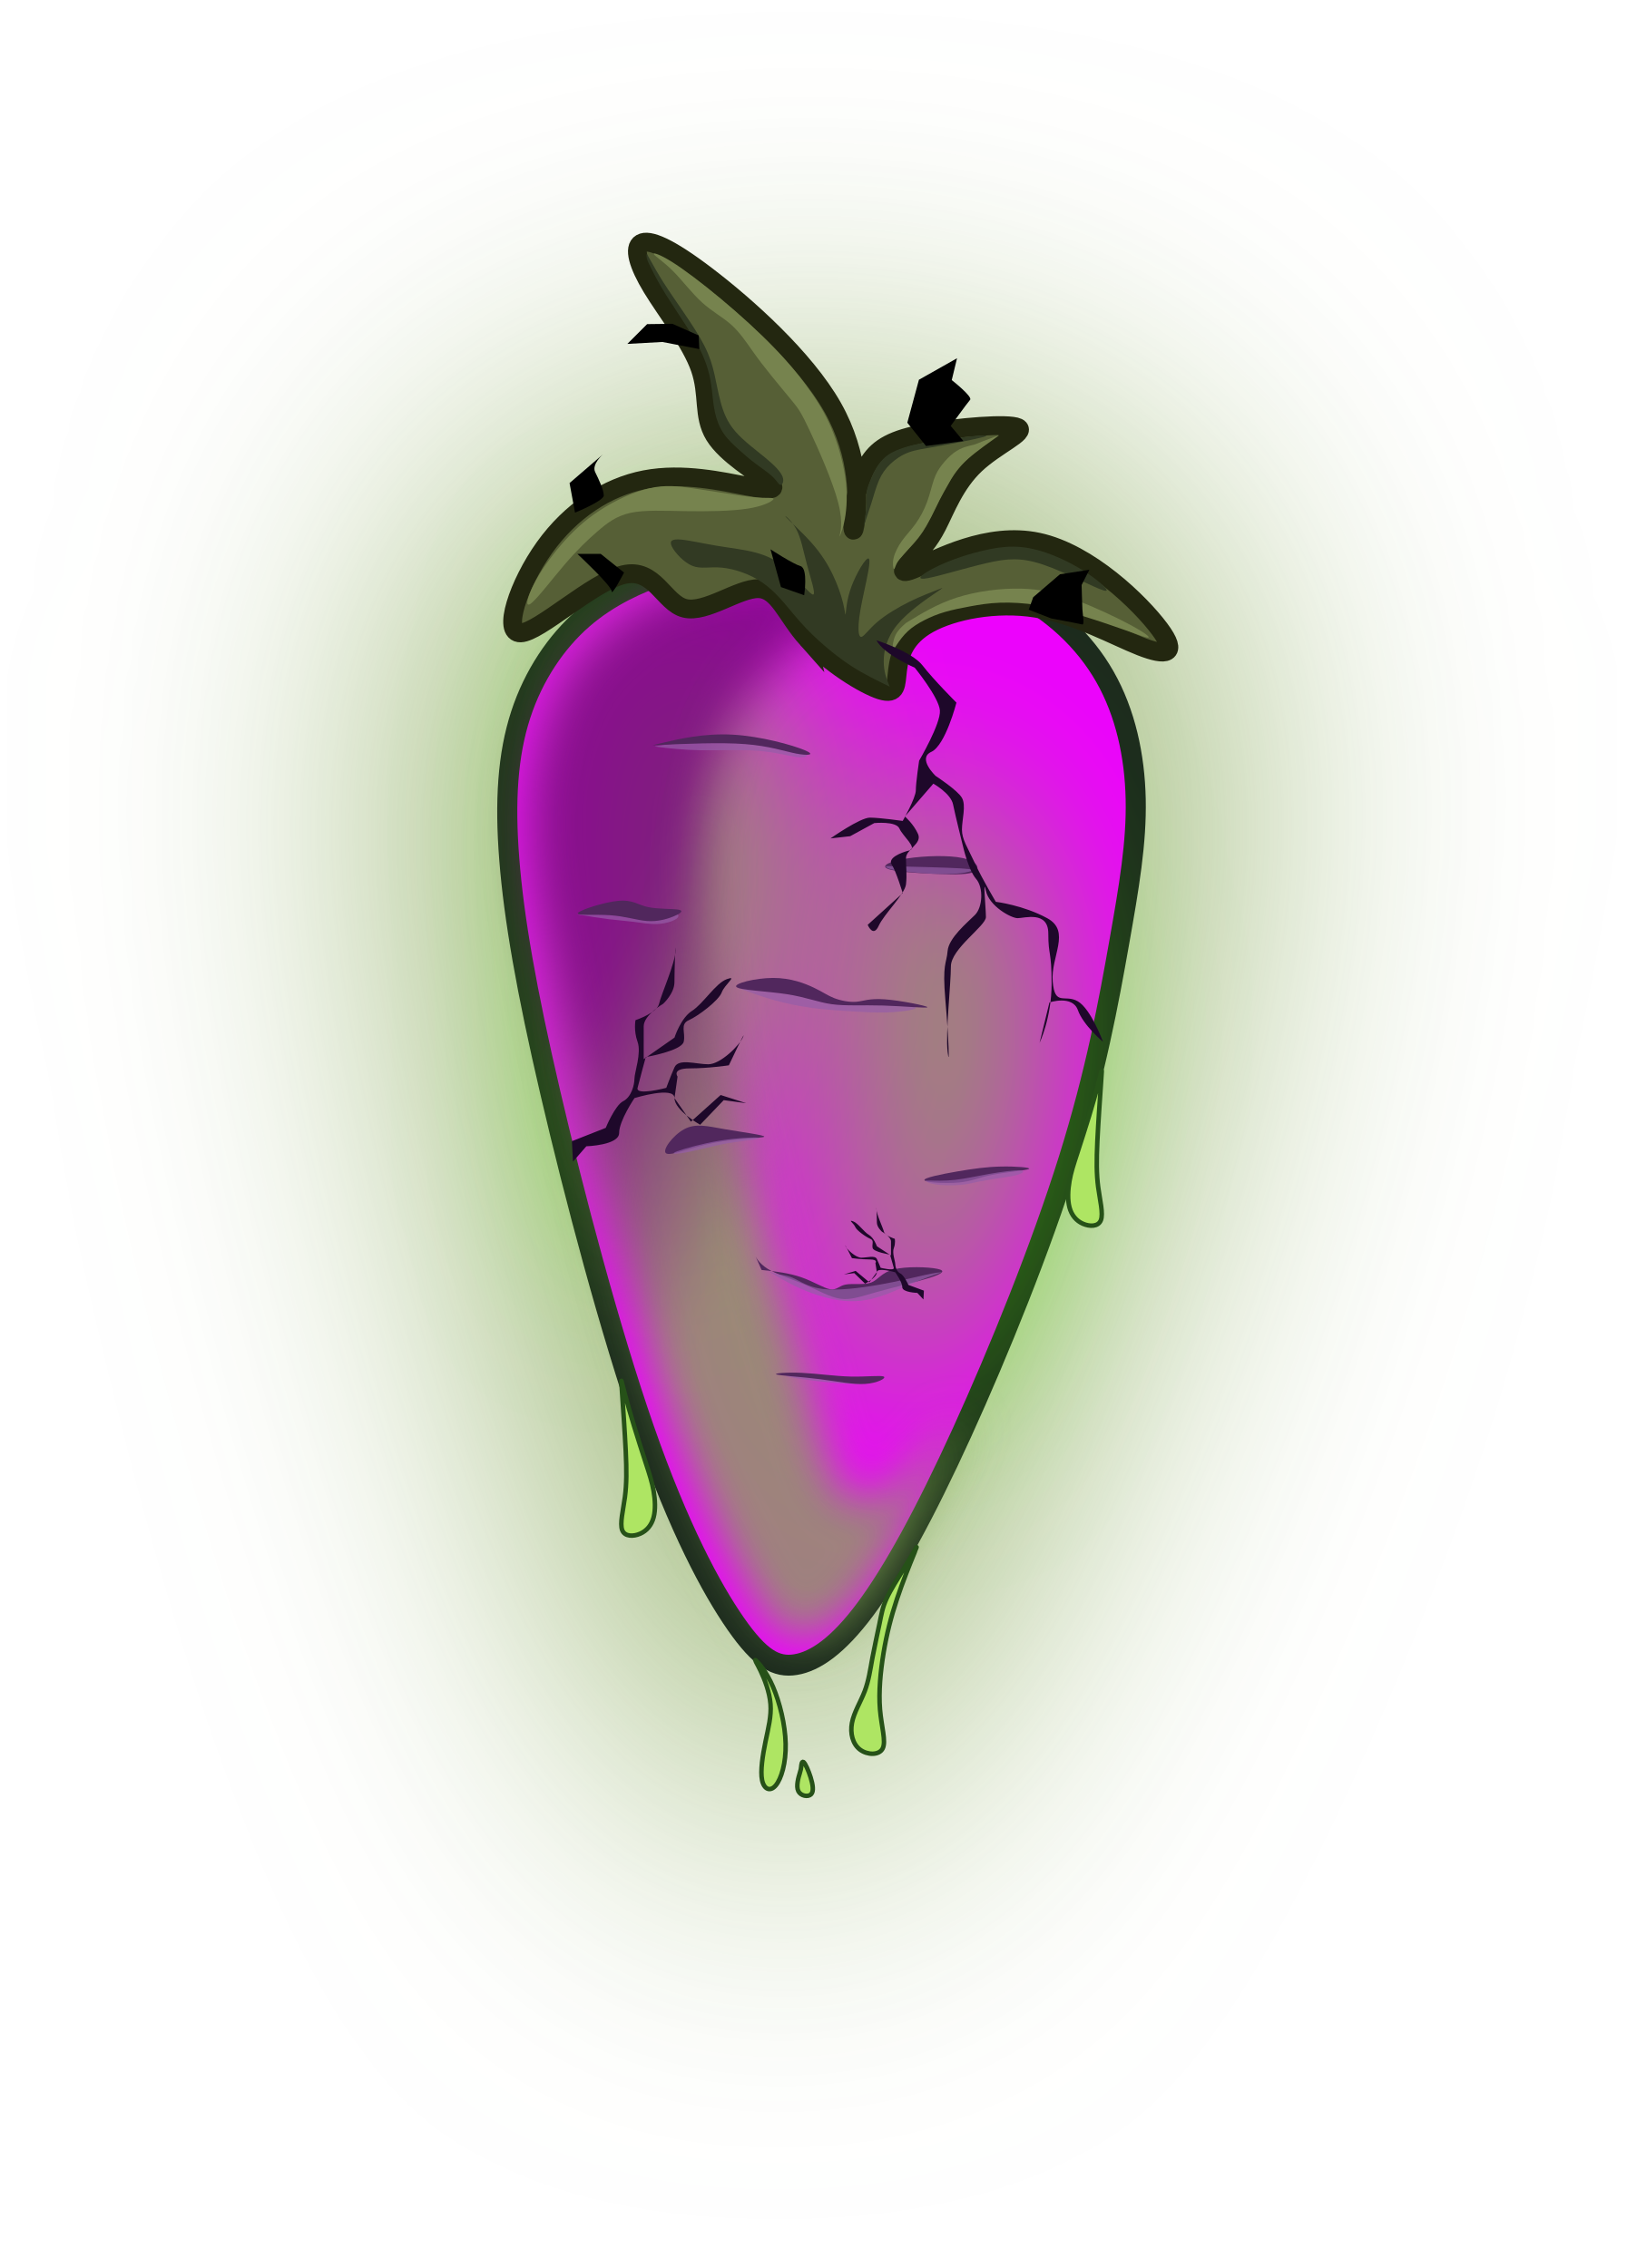
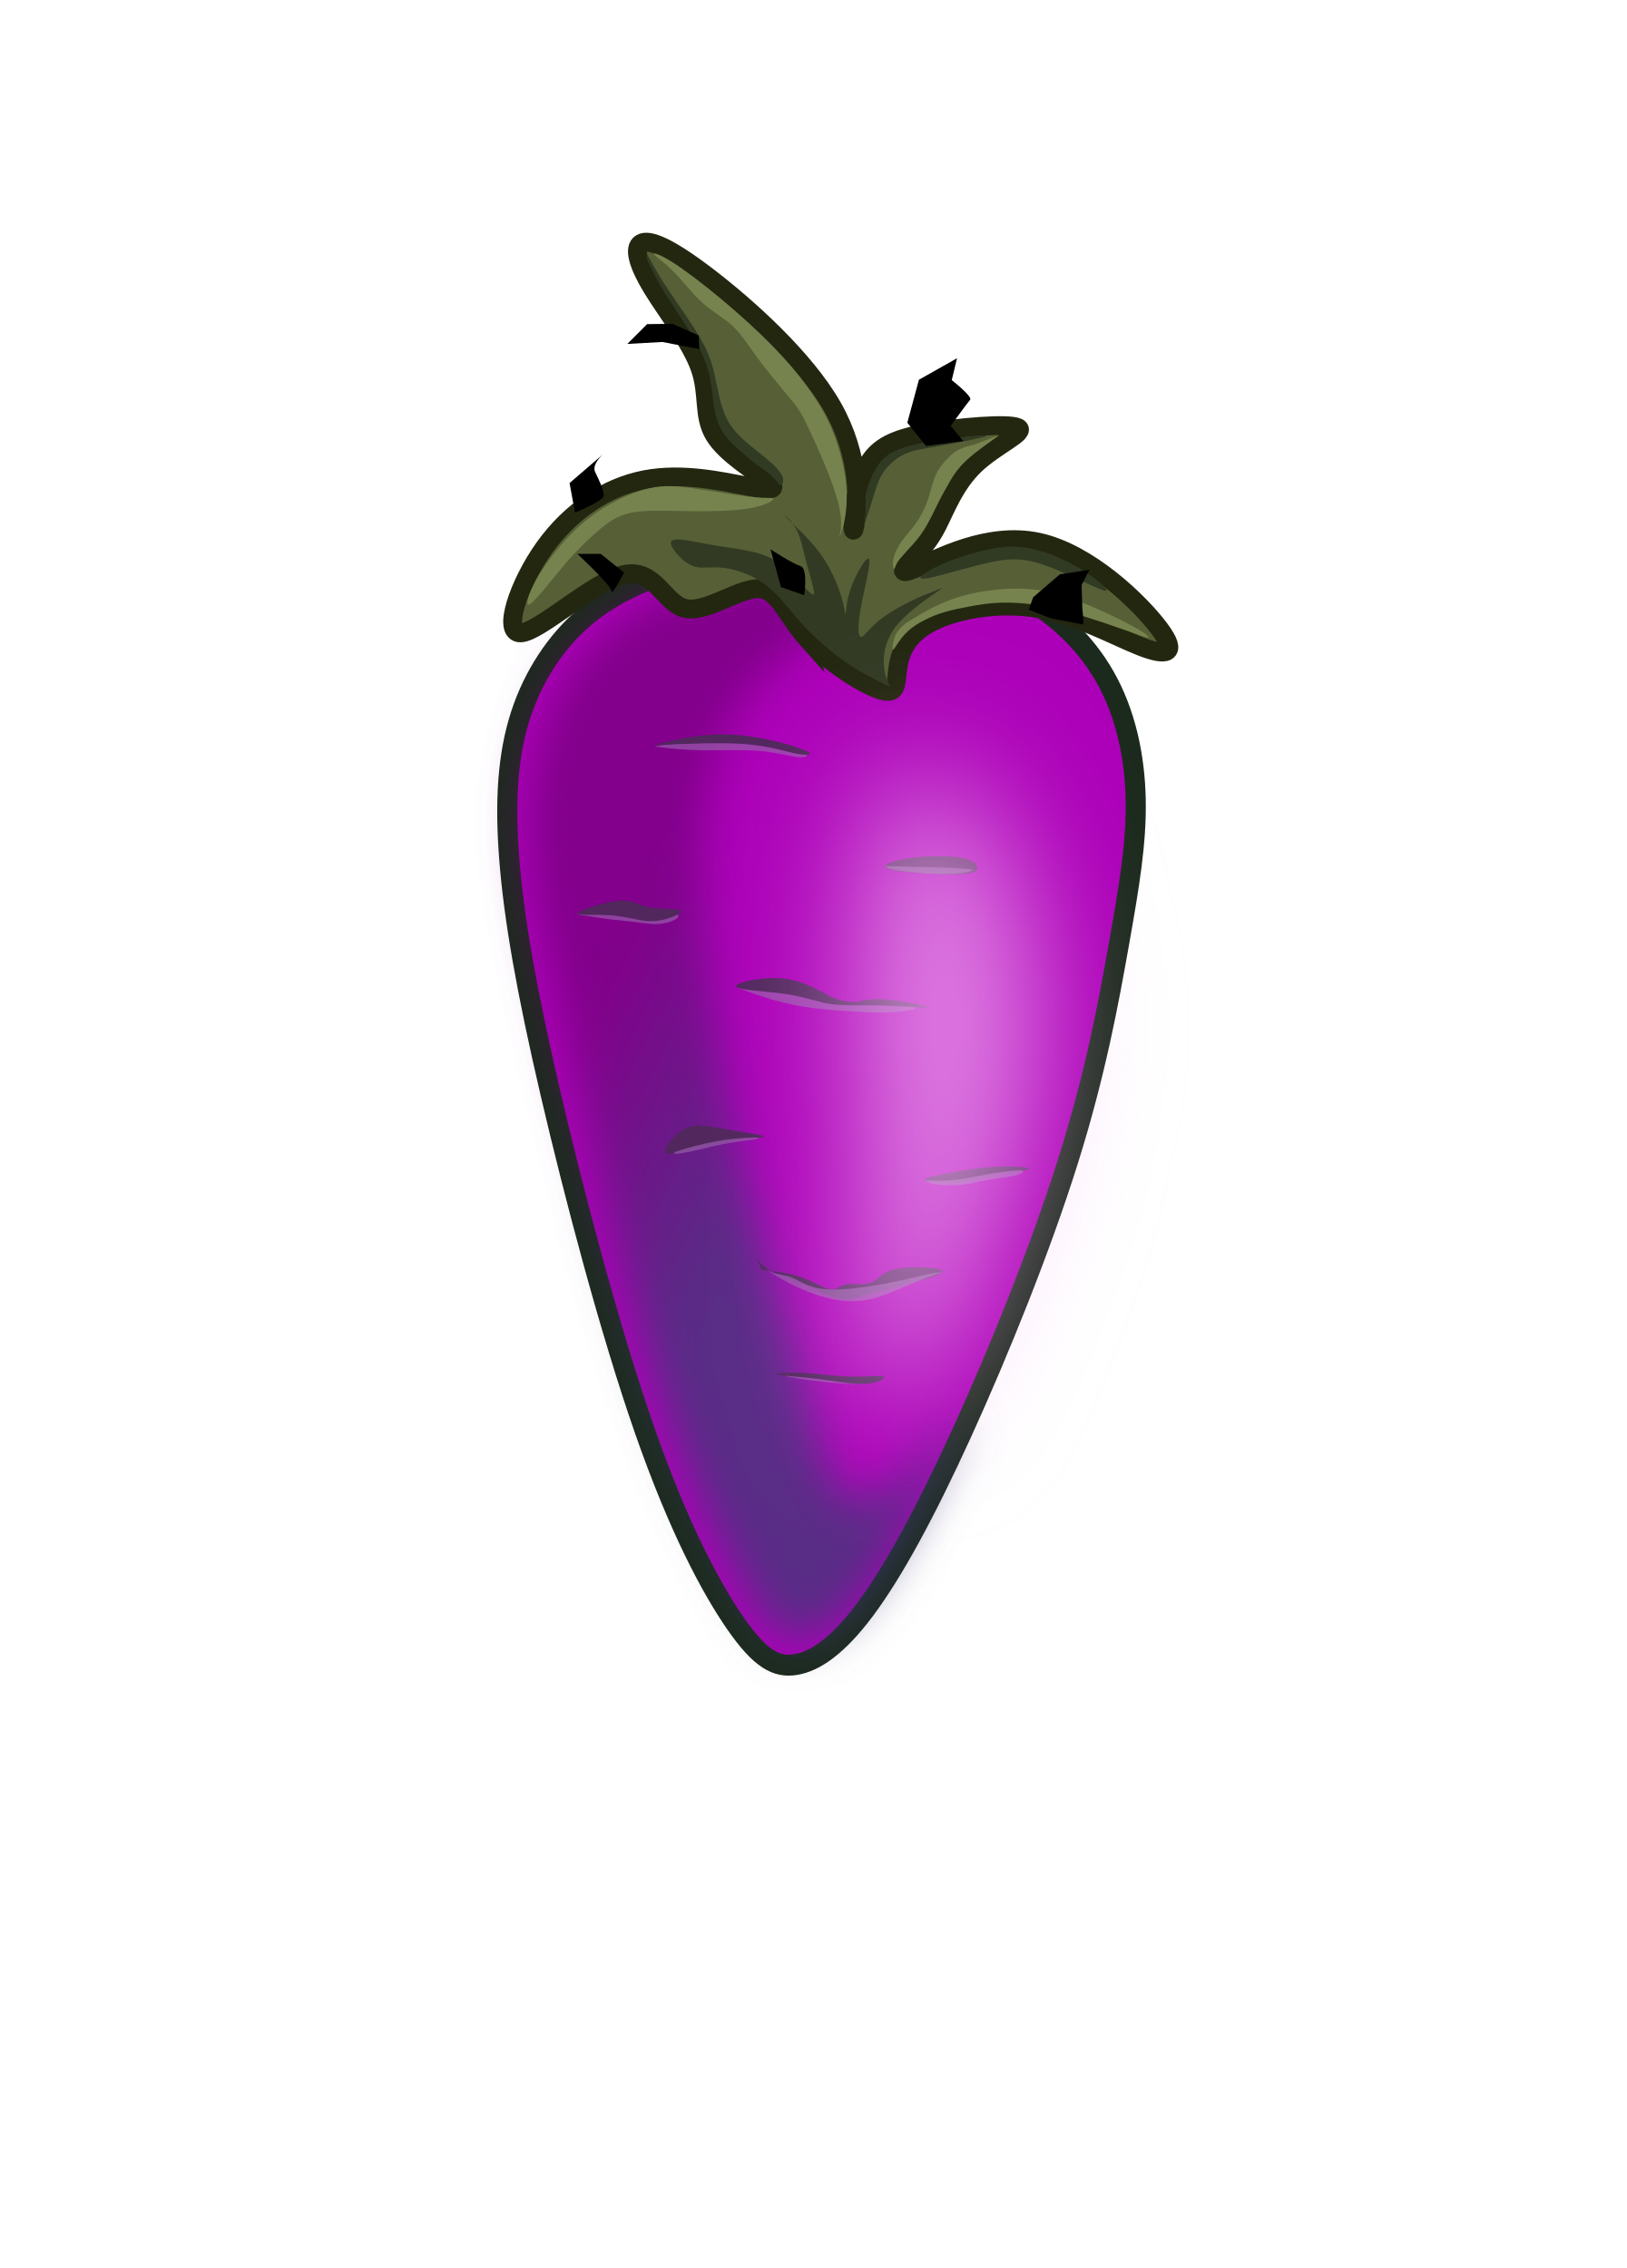
<svg xmlns="http://www.w3.org/2000/svg" xmlns:xlink="http://www.w3.org/1999/xlink" width="36.075mm" height="50.327mm" viewBox="0 0 36.075 50.327" version="1.1" id="svg1" xml:space="preserve">
  <defs id="defs1">
    <linearGradient id="linearGradient1">
      <stop style="stop-color:#74007c;stop-opacity:1;" offset="0" id="stop1" />
-       <stop style="stop-color:#85ab54;stop-opacity:1;" offset="1" id="stop2" />
+       <stop style="stop-color:#3e3a76;stop-opacity:1;" offset="1" id="stop2" />
    </linearGradient>
-     <filter style="color-interpolation-filters:sRGB" id="filter11" x="-1.244" y="-0.339" width="3.488" height="1.678">
-       <feGaussianBlur stdDeviation="5.167" id="feGaussianBlur11" />
+     <filter style="color-interpolation-filters:sRGB" id="filter11" x="-0.884" y="-0.241" width="2.769" height="1.482">
+       <feGaussianBlur stdDeviation="3.673" id="feGaussianBlur11" />
    </filter>
    <filter style="color-interpolation-filters:sRGB" id="filter12" x="-0.126" y="-0.051" width="1.253" height="1.102">
      <feGaussianBlur stdDeviation="1.557" id="feGaussianBlur12" />
    </filter>
-     <filter style="color-interpolation-filters:sRGB" id="filter26" x="-0.516" y="-0.305" width="2.032" height="1.609">
-       <feGaussianBlur stdDeviation="8.205" id="feGaussianBlur26" />
-     </filter>
    <linearGradient xlink:href="#linearGradient1" id="linearGradient2" x1="4.668" y1="58.479" x2="18.569" y2="65.617" gradientUnits="userSpaceOnUse" />
-     <filter style="color-interpolation-filters:sRGB" id="filter11-8" x="-1.244" y="-0.339" width="3.488" height="1.678">
-       <feGaussianBlur stdDeviation="5.167" id="feGaussianBlur11-7" />
-     </filter>
  </defs>
  <g id="layer1" transform="translate(3.223369,-17.79372)">
-     <path style="mix-blend-mode:normal;fill:#477900;fill-opacity:1;stroke:none;stroke-width:1.22;stroke-dasharray:none;stroke-opacity:1;filter:url(#filter26);opacity:0.58" d="m 80.461,31 c -1.331,0.45 -3.167,1.2 -4.779,2.549 -1.612,1.349 -2.999,3.299 -3.786,5.623 -0.787,2.324 -0.975,5.023 -0.693,8.453 0.281,3.43 1.031,7.591 2.493,13.626 1.462,6.035 3.636,13.944 5.716,19.679 2.08,5.735 4.067,9.296 5.548,11.339 1.481,2.043 2.455,2.568 3.636,2.38 1.181,-0.187 2.568,-1.087 4.236,-3.242 1.668,-2.155 3.617,-5.566 5.866,-10.308 2.249,-4.742 4.798,-10.814 6.466,-15.931 1.668,-5.117 2.455,-9.277 3.074,-12.632 0.619,-3.355 1.068,-5.904 1.012,-8.434 -0.056,-2.53 -0.619,-5.042 -1.874,-7.16 -1.256,-2.118 -3.205,-3.842 -5.51,-4.967 -2.305,-1.125 -4.967,-1.649 -8.097,-1.837 -3.13,-0.187 -6.728,-0.037 -8.94,0.112 -2.212,0.15 -3.036,0.3 -4.367,0.75 z" id="path1-6" transform="matrix(0.4651291,0,0,0.4838276,-27.12526,12.78189)" />
-     <path style="opacity:1;fill:#ee00ff;fill-opacity:1;stroke:#1c2a1d;stroke-width:1.22;stroke-dasharray:none;stroke-opacity:1" d="m 80.461,31 c -1.331,0.45 -3.167,1.2 -4.779,2.549 -1.612,1.349 -2.999,3.299 -3.786,5.623 -0.787,2.324 -0.975,5.023 -0.693,8.453 0.281,3.43 1.031,7.591 2.493,13.626 1.462,6.035 3.636,13.944 5.716,19.679 2.08,5.735 4.067,9.296 5.548,11.339 1.481,2.043 2.455,2.568 3.636,2.38 1.181,-0.187 2.568,-1.087 4.236,-3.242 1.668,-2.155 3.617,-5.566 5.866,-10.308 2.249,-4.742 4.798,-10.814 6.466,-15.931 1.668,-5.117 2.455,-9.277 3.074,-12.632 0.619,-3.355 1.068,-5.904 1.012,-8.434 -0.056,-2.53 -0.619,-5.042 -1.874,-7.16 -1.256,-2.118 -3.205,-3.842 -5.51,-4.967 -2.305,-1.125 -4.967,-1.649 -8.097,-1.837 -3.13,-0.187 -6.728,-0.037 -8.94,0.112 -2.212,0.15 -3.036,0.3 -4.367,0.75 z" id="path1" transform="matrix(0.3652392,0,0,0.3799221,-17.93078,18.77176)" />
-     <path style="opacity:0.749;mix-blend-mode:normal;fill:#53ff00;fill-opacity:1;stroke:none;stroke-width:0;stroke-dasharray:none;stroke-opacity:1;filter:url(#filter11-8)" d="m 29.612,37.512 c -0.628,1.779 -1.308,4.97 -1.439,8.45 -0.131,3.479 0.288,7.246 0.314,11.719 0.026,4.473 -0.34,9.653 0.183,12.216 0.523,2.564 1.936,2.511 3.034,1.308 1.099,-1.203 1.883,-3.558 2.799,-5.964 0.916,-2.407 1.962,-4.866 2.642,-7.377 0.68,-2.511 0.994,-5.075 0.968,-7.769 -0.026,-2.694 -0.392,-5.52 -1.203,-7.795 -0.811,-2.276 -2.067,-4.002 -3.061,-5.127 -0.994,-1.125 -1.727,-1.648 -2.38,-1.727 -0.654,-0.078 -1.229,0.288 -1.857,2.067 z" id="path3-2" transform="matrix(0.3931805,0,0,0.3931805,-0.8378882,17.11703)" />
-     <path style="opacity:0.757;mix-blend-mode:normal;fill:url(#linearGradient2);stroke:none;stroke-width:0;stroke-dasharray:none;stroke-opacity:1;filter:url(#filter12)" d="m 22.942,28.098 c -1.664,1.109 -4.169,2.711 -5.915,5.381 -1.746,2.67 -2.732,6.408 -2.65,11.954 0.082,5.546 1.232,12.899 2.547,18.65 1.315,5.751 2.793,9.9 3.902,13.884 1.109,3.985 1.849,7.805 2.978,9.345 1.13,1.54 2.65,0.801 4.231,-0.637 1.582,-1.438 3.225,-3.574 3.82,-4.108 0.596,-0.534 0.144,0.534 -0.637,2.136 -0.78,1.602 -1.89,3.738 -2.917,5.566 -1.027,1.828 -1.972,3.348 -2.917,4.498 -0.945,1.15 -1.89,1.931 -2.834,2.444 -0.945,0.513 -1.89,0.76 -2.896,-2e-5 -1.006,-0.76 -2.074,-2.526 -3.225,-4.703 C 15.281,90.331 14.049,87.743 12.878,84.745 11.707,81.746 10.598,78.336 9.633,75.009 8.668,71.682 7.846,68.437 6.881,64.452 5.915,60.467 4.806,55.743 4.067,52.354 3.327,48.965 2.958,46.911 2.732,44.878 2.506,42.845 2.424,40.832 2.711,38.696 c 0.288,-2.136 0.945,-4.395 1.746,-6.059 0.801,-1.664 1.746,-2.732 2.732,-3.677 0.986,-0.945 2.013,-1.766 3.43,-2.506 1.417,-0.739 3.225,-1.397 5.32,-1.746 2.095,-0.349 4.478,-0.39 6.244,-0.164 1.766,0.226 2.917,0.719 3.081,1.273 0.164,0.555 -0.657,1.171 -2.321,2.28 z" id="path2" transform="matrix(0.3233068,0,0,0.3233068,7.750742,22.60875)" />
-     <path style="opacity:0.749;mix-blend-mode:normal;fill:#53ff00;fill-opacity:1;stroke:none;stroke-width:0;stroke-dasharray:none;stroke-opacity:1;filter:url(#filter11)" d="m 29.612,37.512 c -0.628,1.779 -1.308,4.97 -1.439,8.45 -0.131,3.479 0.288,7.246 0.314,11.719 0.026,4.473 -0.34,9.653 0.183,12.216 0.523,2.564 1.936,2.511 3.034,1.308 1.099,-1.203 1.883,-3.558 2.799,-5.964 0.916,-2.407 1.962,-4.866 2.642,-7.377 0.68,-2.511 0.994,-5.075 0.968,-7.769 -0.026,-2.694 -0.392,-5.52 -1.203,-7.795 -0.811,-2.276 -2.067,-4.002 -3.061,-5.127 -0.994,-1.125 -1.727,-1.648 -2.38,-1.727 -0.654,-0.078 -1.229,0.288 -1.857,2.067 z" id="path3" transform="matrix(0.3931805,0,0,0.3931805,4.738955,20.78039)" />
+     <path style="opacity:1;fill:#ac00b8;fill-opacity:1;stroke:#1c2a1d;stroke-width:1.22;stroke-dasharray:none;stroke-opacity:1" d="m 80.461,31 c -1.331,0.45 -3.167,1.2 -4.779,2.549 -1.612,1.349 -2.999,3.299 -3.786,5.623 -0.787,2.324 -0.975,5.023 -0.693,8.453 0.281,3.43 1.031,7.591 2.493,13.626 1.462,6.035 3.636,13.944 5.716,19.679 2.08,5.735 4.067,9.296 5.548,11.339 1.481,2.043 2.455,2.568 3.636,2.38 1.181,-0.187 2.568,-1.087 4.236,-3.242 1.668,-2.155 3.617,-5.566 5.866,-10.308 2.249,-4.742 4.798,-10.814 6.466,-15.931 1.668,-5.117 2.455,-9.277 3.074,-12.632 0.619,-3.355 1.068,-5.904 1.012,-8.434 -0.056,-2.53 -0.619,-5.042 -1.874,-7.16 -1.256,-2.118 -3.205,-3.842 -5.51,-4.967 -2.305,-1.125 -4.967,-1.649 -8.097,-1.837 -3.13,-0.187 -6.728,-0.037 -8.94,0.112 -2.212,0.15 -3.036,0.3 -4.367,0.75 z" id="path1" transform="matrix(0.3652392,0,0,0.3799221,-17.93078,18.77176)" />
+     <path style="opacity:0.757;mix-blend-mode:normal;fill:url(#linearGradient2);stroke:none;stroke-width:0;stroke-dasharray:none;stroke-opacity:1;filter:url(#filter12)" d="m 22.942,28.098 c -1.664,1.109 -4.169,2.711 -5.915,5.381 -1.746,2.67 -2.732,6.408 -2.65,11.954 0.082,5.546 1.232,12.899 2.547,18.65 1.315,5.751 2.793,9.9 3.902,13.884 1.109,3.985 1.849,7.805 2.978,9.345 1.13,1.54 2.65,0.801 4.231,-0.637 1.582,-1.438 3.225,-3.574 3.82,-4.108 0.596,-0.534 0.144,0.534 -0.637,2.136 -0.78,1.602 -1.89,3.738 -2.917,5.566 -1.027,1.828 -1.972,3.348 -2.917,4.498 -0.945,1.15 -1.89,1.931 -2.834,2.444 -0.945,0.513 -1.89,0.76 -2.896,-2e-5 -1.006,-0.76 -2.074,-2.526 -3.225,-4.703 C 15.281,90.331 14.049,87.743 12.878,84.745 11.707,81.746 10.598,78.336 9.633,75.009 8.668,71.682 7.846,68.437 6.881,64.452 5.915,60.467 4.806,55.743 4.067,52.354 3.327,48.965 2.958,46.911 2.732,44.878 2.506,42.845 2.424,40.832 2.711,38.696 c 0.288,-2.136 0.945,-4.395 1.746,-6.059 0.801,-1.664 1.746,-2.732 2.732,-3.677 0.986,-0.945 2.013,-1.766 3.43,-2.506 1.417,-0.739 3.225,-1.397 5.32,-1.746 2.095,-0.349 4.478,-0.39 6.244,-0.164 1.766,0.226 2.917,0.719 3.081,1.273 0.164,0.555 -0.657,1.171 -2.321,2.28 z" id="path2" transform="matrix(0.3233068,0,0,0.3233068,7.690268,22.60875)" />
    <path style="opacity:1;fill:#565f36;fill-opacity:1;stroke:#232710;stroke-width:1.3;stroke-dasharray:none;stroke-opacity:1" d="m 16.53,25.345 c -1.752,-1.353 -2.593,-3.019 -3.961,-2.788 -1.368,0.231 -3.264,2.361 -4.75,2.272 -1.485,-0.089 -2.56,-2.398 -4.583,-1.502 -2.023,0.896 -4.994,4.995 -6.245,5.269 -1.251,0.274 -0.781,-3.278 0.53,-6.099 1.311,-2.821 3.463,-4.912 5.953,-5.895 2.49,-0.984 5.318,-0.861 7.009,-0.861 1.691,-1e-6 2.244,-0.123 1.373,-0.59 C 10.986,14.683 8.691,13.872 7.631,12.703 6.572,11.534 6.747,10.007 5.804,8.353 4.861,6.699 2.799,4.917 1.518,3.493 0.237,2.069 -0.264,1.002 0.197,0.602 0.658,0.202 2.081,0.47 5.109,1.996 8.136,3.521 12.767,6.304 15.288,9.286 c 2.521,2.982 2.931,6.163 3.014,7.415 0.082,1.252 -0.164,0.576 -0.252,-0.505 -0.088,-1.08 -0.019,-2.565 0.442,-3.672 0.461,-1.107 1.314,-1.836 3.431,-2.661 2.117,-0.826 5.499,-1.748 6.201,-1.562 0.702,0.186 -1.275,1.479 -2.415,3.053 -1.141,1.574 -1.445,3.428 -1.806,4.648 -0.361,1.22 -0.78,1.806 -1.238,2.507 -0.458,0.701 -0.955,1.517 0.337,0.647 1.293,-0.87 4.375,-3.426 7.971,-3.334 3.597,0.092 7.708,2.833 9.345,4.341 1.637,1.509 0.8,1.786 -1.059,1.433 -1.859,-0.353 -4.74,-1.335 -7.58,-1.258 -2.84,0.077 -5.639,1.212 -7.1,2.426 -1.461,1.213 -1.584,2.505 -1.523,3.519 0.061,1.014 0.307,1.752 -0.902,1.602 -1.209,-0.15 -3.873,-1.189 -5.625,-2.542 z" id="path17" transform="matrix(0.3156113,0.05937032,-0.05937032,0.3156113,10.97343,22.99119)" />
    <path style="opacity:1;fill:#76834e;fill-opacity:1;stroke:none;stroke-width:1.3;stroke-dasharray:none;stroke-opacity:1" d="m 28.134,27.785 c 0.143,-0.143 0.143,-0.143 0.143,-0.143 1.086,-0.746 2.172,-1.491 3.535,-1.979 1.362,-0.488 3.001,-0.718 4.377,-0.686 1.376,0.032 2.49,0.327 3.82,0.888 1.33,0.562 2.876,1.39 3.82,1.965 0.943,0.575 1.284,0.897 1.197,0.948 -0.087,0.051 -0.603,-0.17 -1.454,-0.511 -0.851,-0.341 -2.039,-0.801 -3.13,-1.174 -1.091,-0.373 -2.085,-0.658 -3.038,-0.828 -0.953,-0.17 -1.864,-0.226 -2.642,-0.193 -0.778,0.032 -1.422,0.152 -2.048,0.281 -0.626,0.129 -1.233,0.267 -1.763,0.442 -0.529,0.175 -0.98,0.387 -1.404,0.631 -0.423,0.244 -0.819,0.52 -1.146,0.861 -0.327,0.341 -0.585,0.746 -0.759,1.045 -0.175,0.299 -0.267,0.492 -0.29,0.336 -0.023,-0.156 0.023,-0.663 0.189,-1.059 0.166,-0.396 0.451,-0.681 0.594,-0.824 z" id="path18" transform="matrix(0.3211468,0,0,0.2853761,7.79632,23.72767)" />
    <path style="opacity:1;fill:#76834e;fill-opacity:1;stroke:none;stroke-width:1.3;stroke-dasharray:none;stroke-opacity:1" d="m 34.547,15.023 c -0.185,0.132 -0.554,0.396 -0.921,0.667 -0.366,0.271 -0.729,0.548 -1.053,0.832 -0.323,0.284 -0.607,0.574 -0.848,0.904 -0.241,0.33 -0.439,0.7 -0.614,1.013 -0.175,0.314 -0.327,0.571 -0.505,0.921 -0.178,0.35 -0.383,0.792 -0.591,1.191 -0.208,0.399 -0.419,0.756 -0.607,1.036 -0.188,0.281 -0.353,0.485 -0.574,0.743 -0.221,0.257 -0.498,0.568 -0.719,0.815 -0.221,0.248 -0.386,0.432 -0.488,0.634 -0.102,0.201 -0.142,0.419 -0.191,0.37 -0.05,-0.05 -0.109,-0.366 -0.023,-0.749 0.086,-0.383 0.317,-0.832 0.597,-1.221 0.281,-0.389 0.611,-0.719 0.917,-1.145 0.307,-0.426 0.591,-0.947 0.795,-1.498 0.205,-0.551 0.33,-1.132 0.479,-1.564 0.149,-0.432 0.32,-0.716 0.551,-1.013 0.231,-0.297 0.521,-0.607 0.809,-0.825 0.287,-0.218 0.571,-0.343 0.815,-0.422 0.244,-0.079 0.449,-0.112 0.601,-0.155 0.152,-0.043 0.251,-0.096 0.535,-0.208 0.284,-0.112 0.752,-0.284 0.987,-0.37 0.234,-0.086 0.234,-0.086 0.05,0.046 z" id="path19" transform="matrix(0.3211468,0,0,0.3211468,7.79632,22.66447)" />
    <path style="opacity:1;fill:#76834e;fill-opacity:1;stroke:none;stroke-width:1.3;stroke-dasharray:none;stroke-opacity:1" d="m 10.854,2.397 c 0.075,0.134 0.689,0.528 1.327,1.169 0.638,0.641 1.301,1.528 1.998,2.162 0.698,0.634 1.43,1.013 2.024,1.545 0.594,0.533 1.048,1.218 1.471,1.816 0.423,0.597 0.813,1.107 1.308,1.717 0.494,0.611 1.093,1.323 1.479,1.798 0.387,0.475 0.562,0.713 1.155,1.972 0.593,1.259 1.605,3.54 1.979,5.013 0.375,1.473 0.113,2.139 0.081,2.279 -0.031,0.139 0.169,-0.248 0.319,-0.917 0.15,-0.669 0.25,-1.619 0.131,-2.732 -0.119,-1.113 -0.456,-2.388 -0.869,-3.451 -0.413,-1.063 -0.9,-1.913 -1.55,-2.845 C 21.057,10.991 20.244,9.978 19.168,8.865 18.093,7.752 16.755,6.54 15.467,5.464 14.179,4.389 12.942,3.451 12.091,2.92 11.241,2.388 10.778,2.263 10.854,2.397 Z" id="path20" transform="matrix(0.3211468,0,0,0.3211468,7.79632,22.66447)" />
    <path style="opacity:1;fill:#76834e;fill-opacity:1;stroke:none;stroke-width:1.3;stroke-dasharray:none;stroke-opacity:1" d="m 19.1,19.348 c -0.106,0.142 -0.673,0.461 -1.784,0.632 -1.11,0.171 -2.764,0.195 -4.258,0.171 -1.494,-0.024 -2.829,-0.094 -3.815,0.118 -0.986,0.213 -1.624,0.709 -2.297,1.293 -0.673,0.585 -1.382,1.258 -2.256,2.28 -0.874,1.022 -1.913,2.392 -2.339,2.699 -0.425,0.307 -0.236,-0.449 0.207,-1.323 0.443,-0.874 1.14,-1.866 1.902,-2.752 0.762,-0.886 1.589,-1.665 2.646,-2.356 1.057,-0.691 2.345,-1.293 3.443,-1.541 1.098,-0.248 2.008,-0.142 3.024,0.006 1.016,0.148 2.138,0.337 2.977,0.461 0.839,0.124 1.394,0.183 1.849,0.195 0.455,0.012 0.809,-0.024 0.703,0.118 z" id="path21" transform="matrix(0.3211468,0,0,0.3211468,7.79632,22.66447)" />
    <path style="opacity:1;fill:#313a23;fill-opacity:1;stroke:none;stroke-width:1.3;stroke-dasharray:none;stroke-opacity:1" d="m 29.87,24.972 c 0.804,-0.15 2.647,-0.715 4.054,-1.039 1.406,-0.323 2.376,-0.404 3.888,0.105 1.512,0.509 3.565,1.608 4.183,1.786 0.618,0.178 -0.198,-0.566 -1.111,-1.18 C 39.97,24.03 38.959,23.545 38.082,23.238 37.205,22.931 36.462,22.802 35.746,22.798 c -0.715,-0.004 -1.402,0.117 -2.089,0.279 -0.687,0.162 -1.374,0.364 -2.061,0.622 -0.687,0.259 -1.374,0.574 -1.835,0.865 -0.461,0.291 -0.695,0.558 0.109,0.408 z" id="path22" transform="matrix(0.3211468,0,0,0.3211468,7.772958,22.60217)" />
    <path style="opacity:1;fill:#313a23;fill-opacity:1;stroke:none;stroke-width:1.3;stroke-dasharray:none;stroke-opacity:1" d="m 25.29,21.619 c -0.003,-0.044 -0.009,-0.133 0.089,-0.456 0.098,-0.323 0.301,-0.88 0.481,-1.457 0.181,-0.576 0.339,-1.172 0.545,-1.644 0.206,-0.472 0.459,-0.82 0.798,-1.14 0.339,-0.32 0.763,-0.611 1.251,-0.792 0.488,-0.181 1.039,-0.25 2.075,-0.434 1.036,-0.184 2.556,-0.481 3.072,-0.624 0.516,-0.143 0.029,-0.13 -0.545,-0.079 -0.573,0.051 -1.232,0.139 -1.919,0.234 -0.687,0.095 -1.403,0.196 -1.964,0.307 -0.561,0.111 -0.966,0.231 -1.324,0.364 -0.358,0.133 -0.668,0.279 -0.944,0.5 -0.276,0.222 -0.516,0.519 -0.713,0.855 -0.196,0.336 -0.348,0.709 -0.456,0.988 -0.108,0.279 -0.171,0.462 -0.19,0.713 -0.019,0.25 0.006,0.567 -0.029,1.029 -0.035,0.462 -0.13,1.071 -0.177,1.375 -0.048,0.304 -0.048,0.304 -0.051,0.26 z" id="path23" transform="matrix(0.3211468,0,0,0.3211468,7.79632,22.65226)" />
    <path style="opacity:1;fill:#313a23;fill-opacity:1;stroke:none;stroke-width:1.3;stroke-dasharray:none;stroke-opacity:1" d="m 10.436,2.277 c 0.022,0.035 0.067,0.105 0.244,0.421 0.177,0.317 0.488,0.88 0.896,1.52 0.409,0.64 0.915,1.356 1.438,2.119 0.523,0.763 1.061,1.574 1.422,2.284 0.361,0.709 0.545,1.318 0.69,1.945 0.146,0.627 0.253,1.273 0.434,1.938 0.181,0.665 0.434,1.349 1.017,2.021 0.583,0.671 1.495,1.33 2.141,1.865 0.646,0.535 1.026,0.947 1.147,1.273 0.12,0.326 -0.019,0.567 -0.146,0.557 -0.127,-0.009 -0.241,-0.269 -0.535,-0.554 C 18.889,17.382 18.414,17.071 18.009,16.77 17.603,16.47 17.268,16.178 16.884,15.839 16.501,15.5 16.07,15.114 15.763,14.664 15.456,14.214 15.272,13.701 15.161,13.198 15.051,12.694 15.013,12.2 14.956,11.716 14.899,11.231 14.823,10.756 14.68,10.265 14.538,9.774 14.328,9.267 14.094,8.802 13.86,8.336 13.6,7.912 13.271,7.399 12.941,6.886 12.542,6.284 12.213,5.783 11.883,5.283 11.624,4.884 11.373,4.453 11.123,4.022 10.883,3.56 10.721,3.24 10.56,2.92 10.477,2.743 10.439,2.6 c -0.038,-0.143 -0.032,-0.25 -0.029,-0.304 0.003,-0.054 0.003,-0.054 0.025,-0.019 z" id="path24" transform="matrix(0.3191722,0,0,0.3211468,7.798108,22.702)" />
    <path style="opacity:1;fill:#323a23;fill-opacity:1;stroke:none;stroke-width:1.3;stroke-dasharray:none;stroke-opacity:1" d="m 26.9,31.869 c 0,0 0,0 0,0 -0.812,-0.394 -1.624,-0.788 -2.396,-1.283 -0.772,-0.495 -1.504,-1.09 -2.103,-1.632 -0.599,-0.543 -1.066,-1.033 -1.612,-1.685 -0.547,-0.651 -1.174,-1.464 -1.994,-2.031 -0.82,-0.567 -1.832,-0.89 -2.61,-0.961 -0.778,-0.071 -1.321,0.11 -1.875,-0.116 -0.554,-0.226 -1.12,-0.86 -1.301,-1.233 -0.181,-0.373 0.023,-0.486 0.566,-0.441 0.543,0.045 1.425,0.249 2.308,0.396 0.882,0.147 1.765,0.238 2.534,0.452 0.769,0.215 1.425,0.554 2.093,1.176 0.667,0.622 1.346,1.527 1.516,1.482 0.17,-0.045 -0.17,-1.041 -0.407,-1.934 -0.238,-0.894 -0.373,-1.685 -0.69,-2.262 -0.317,-0.577 -0.814,-0.939 -0.645,-0.747 0.17,0.192 1.007,0.939 1.629,1.64 0.622,0.701 1.029,1.357 1.346,2.013 0.317,0.656 0.543,1.312 0.667,1.821 0.124,0.509 0.147,0.871 0.17,0.701 0.023,-0.17 0.045,-0.871 0.362,-1.731 0.317,-0.86 0.928,-1.878 1.097,-1.799 0.17,0.079 -0.102,1.256 -0.294,2.149 -0.192,0.894 -0.305,1.504 -0.339,2.002 -0.034,0.498 0.011,0.882 0.181,0.848 0.17,-0.034 0.464,-0.486 1.007,-0.95 0.543,-0.464 1.335,-0.939 2.07,-1.301 0.735,-0.362 1.414,-0.611 1.787,-0.758 0.373,-0.147 0.441,-0.192 -0.124,0.192 -0.566,0.385 -1.765,1.199 -2.455,2.036 -0.69,0.837 -0.871,1.697 -0.867,2.359 0.004,0.663 0.193,1.128 0.287,1.361 0.094,0.233 0.094,0.233 0.094,0.233 z" id="path25" transform="matrix(0.3478773,0,0,0.3478773,7.155935,21.94393)" />
    <path style="opacity:0.699;fill:#955da8;fill-opacity:1;stroke:none;stroke-width:0.371;stroke-opacity:1" d="m 11.441,34.377 c 0.16,0.019 0.479,0.058 0.884,0.065 0.405,0.006 0.894,-0.019 1.291,0.014 0.397,0.033 0.701,0.126 0.879,0.141 0.178,0.015 0.23,-0.047 0.151,-0.104 -0.079,-0.056 -0.288,-0.106 -0.594,-0.154 -0.306,-0.049 -0.71,-0.096 -1.118,-0.104 -0.408,-0.008 -0.82,0.025 -1.096,0.052 -0.276,0.027 -0.416,0.049 -0.487,0.059 -0.07,0.011 -0.07,0.011 0.09,0.03 z" id="path12" />
    <path style="opacity:0.699;fill:#955da8;fill-opacity:1;stroke:none;stroke-width:0.371;stroke-opacity:1" d="m 9.609,38.088 c 0.238,0.039 0.476,0.078 0.677,0.103 0.201,0.025 0.364,0.035 0.54,0.057 0.176,0.023 0.365,0.057 0.54,0.049 0.175,-0.008 0.338,-0.06 0.412,-0.112 0.074,-0.052 0.061,-0.106 -0.013,-0.119 -0.074,-0.013 -0.208,0.013 -0.51,0.006 -0.302,-0.008 -0.771,-0.05 -1.056,-0.053 -0.285,-0.003 -0.387,0.033 -0.459,0.049 -0.072,0.016 -0.115,0.013 -0.159,0.01" id="path13" />
    <path style="opacity:0.699;fill:#955da8;fill-opacity:1;stroke:none;stroke-width:0.371;stroke-opacity:1" d="m 13.256,39.755 c 0.133,0.049 0.398,0.148 0.677,0.227 0.279,0.079 0.572,0.14 0.876,0.18 0.304,0.04 0.619,0.06 0.892,0.076 0.273,0.016 0.504,0.028 0.718,0.023 0.214,-0.005 0.411,-0.027 0.536,-0.051 0.125,-0.024 0.18,-0.05 0.099,-0.078 -0.08,-0.028 -0.295,-0.058 -0.502,-0.068 -0.207,-0.01 -0.406,2e-6 -0.58,0.006 -0.175,0.006 -0.325,0.008 -0.504,-0.014 -0.179,-0.022 -0.385,-0.068 -0.627,-0.133 -0.242,-0.064 -0.519,-0.147 -0.762,-0.19 -0.243,-0.043 -0.452,-0.047 -0.605,-0.045 -0.154,0.002 -0.252,0.01 -0.301,0.014 -0.049,0.004 -0.049,0.004 0.083,0.053 z" id="path14" />
    <path style="opacity:0.699;fill:#955da8;fill-opacity:1;stroke:none;stroke-width:0.371;stroke-opacity:1" d="m 16.346,48.351 c 0,0 0,0 0,0 -0.187,0.02 -0.374,0.041 -0.651,0.031 -0.277,-0.01 -0.645,-0.051 -0.956,-0.07 -0.311,-0.019 -0.565,-0.016 -0.524,0.012 0.041,0.028 0.376,0.08 0.727,0.121 0.35,0.041 0.715,0.07 0.951,0.053 0.236,-0.018 0.344,-0.082 0.398,-0.114 0.054,-0.032 0.054,-0.032 0.054,-0.032 z" id="path27" />
    <g id="g1" transform="translate(0.3313931,-1.086761)" style="fill:#51275d;fill-opacity:1">
      <path style="opacity:1;fill:#51275d;fill-opacity:1;stroke:none;stroke-width:0;stroke-dasharray:none;stroke-opacity:1" d="m 18.459,81.618 c 0.252,0.081 1.699,0.164 2.954,0.321 1.256,0.157 2.321,0.388 3.167,0.333 0.846,-0.055 1.474,-0.397 1.287,-0.504 -0.188,-0.107 -1.19,0.021 -2.289,-0.005 -1.099,-0.026 -2.293,-0.206 -3.361,-0.256 -1.068,-0.05 -2.01,0.03 -1.758,0.112 z" id="path4" transform="matrix(0.3211468,0,0,0.3211468,7.745914,23.16853)" />
      <path style="opacity:1;fill:#51275d;fill-opacity:1;stroke:none;stroke-width:0;stroke-dasharray:none;stroke-opacity:1" d="m 10.673,67.91 c 0.314,0.209 1.727,-0.419 3.322,-0.732 1.596,-0.314 3.375,-0.314 3.453,-0.419 0.078,-0.105 -1.543,-0.314 -2.747,-0.523 -1.203,-0.209 -1.988,-0.419 -2.773,1.2e-5 -0.785,0.419 -1.57,1.465 -1.256,1.674 z" id="path5" transform="matrix(0.3211468,0,0,0.3211468,7.79632,22.66447)" />
      <path style="opacity:1;fill:#51275d;stroke:none;stroke-width:0;stroke-dasharray:none;stroke-opacity:1;fill-opacity:1" d="m 26.264,52.476 c 0.471,0.209 2.093,0.314 3.401,0.366 1.308,0.052 2.302,0.052 2.668,-0.183 0.366,-0.235 0.105,-0.706 -0.863,-0.916 -0.968,-0.209 -2.642,-0.157 -3.819,0.026 -1.177,0.183 -1.857,0.497 -1.386,0.706 z" id="path6" transform="matrix(0.3211468,0,0,0.3211468,7.695509,21.30351)" />
      <path style="opacity:1;fill:#51275d;fill-opacity:1;stroke:none;stroke-width:0;stroke-dasharray:none;stroke-opacity:1" d="m 10.359,39.501 c -0.628,0.209 -0.628,0.209 -0.628,0.209 1.674,-0.105 3.348,-0.209 4.552,-0.078 1.203,0.131 1.936,0.497 2.511,0.654 0.576,0.157 0.994,0.105 0.419,-0.235 -0.576,-0.34 -2.145,-0.968 -3.558,-1.073 -1.413,-0.105 -2.668,0.314 -3.296,0.523 z" id="path7" transform="matrix(0.4511133,0,0,0.3211468,6.531582,22.66447)" />
      <path style="opacity:1;fill:#51275d;stroke:none;stroke-width:0;stroke-dasharray:none;stroke-opacity:1;fill-opacity:1" d="m 30.435,68.614 c 0.13,0.165 1.188,0.354 1.878,0.654 0.69,0.301 1.011,0.713 1.685,0.854 0.674,0.141 1.702,0.01 1.757,-0.256 0.055,-0.266 -0.863,-0.669 -1.667,-0.974 -0.805,-0.306 -1.496,-0.515 -2.241,-0.549 -0.745,-0.034 -1.542,0.106 -1.412,0.271 z" id="path8" transform="matrix(-0.4358662,0,0,0.1990246,32.53852,31.1639)" />
      <path style="opacity:1;fill:#51275d;stroke:none;stroke-width:0;stroke-dasharray:none;stroke-opacity:1;fill-opacity:1" d="m 10.211,55.938 c 0.142,0.227 1.433,0.295 2.343,0.503 0.91,0.209 1.438,0.559 2.087,0.692 0.649,0.133 1.419,0.049 2.373,0.091 0.955,0.042 2.094,0.21 2.058,0.112 -0.036,-0.098 -1.249,-0.462 -1.981,-0.541 -0.732,-0.078 -0.985,0.129 -1.314,0.17 -0.329,0.042 -0.736,-0.082 -1.037,-0.258 -0.302,-0.176 -0.499,-0.404 -0.923,-0.708 -0.425,-0.304 -1.077,-0.685 -1.907,-0.681 -0.83,0.004 -1.838,0.391 -1.697,0.619 z" id="path9" transform="matrix(0.4784273,0,0,0.3211468,7.894882,22.81569)" />
      <path style="opacity:1;fill:#51275d;fill-opacity:1;stroke:none;stroke-width:0;stroke-dasharray:none;stroke-opacity:1" d="m 17.684,75.888 c 0.628,0.392 1.674,0.706 2.59,1.099 0.916,0.392 1.7,0.863 2.433,0.968 0.732,0.105 1.413,-0.157 2.537,-0.471 1.125,-0.314 2.694,-0.68 3.61,-0.968 0.916,-0.288 1.177,-0.497 0.549,-0.628 -0.628,-0.131 -2.145,-0.183 -3.008,0.041 -0.863,0.224 -1.071,0.725 -1.568,0.908 -0.497,0.183 -1.283,0.048 -1.754,0.138 -0.471,0.09 -0.628,0.404 -1.073,0.325 -0.445,-0.078 -1.177,-0.549 -2.014,-0.837 -0.837,-0.288 -1.779,-0.392 -2.25,-0.445 -0.471,-0.052 -0.471,-0.052 -0.471,-0.052 0,0 0,0 0,0 0,0 0,0 0,0 -0.209,-0.471 -0.419,-0.942 -0.419,-0.942 2e-6,4e-6 0.209,0.471 0.837,0.863 z" id="path10" transform="matrix(0.3211468,0,0,0.3211468,7.79632,22.66447)" />
      <path style="opacity:1;fill:#51275d;fill-opacity:1;stroke:none;stroke-width:0;stroke-dasharray:none;stroke-opacity:1" d="m 4.673,51.266 c -0.156,0.208 1.178,0.085 2.235,0.159 1.057,0.074 1.838,0.347 2.541,0.399 0.703,0.052 1.328,-0.116 1.796,-0.304 0.469,-0.188 0.781,-0.396 0.403,-0.476 -0.378,-0.079 -1.447,-0.03 -2.15,-0.186 -0.703,-0.156 -1.039,-0.518 -2.031,-0.429 -0.991,0.089 -2.638,0.629 -2.794,0.837 z" id="path11" transform="matrix(0.3211468,0,0,0.3211468,7.765826,22.67463)" />
    </g>
    <path style="opacity:0.699;fill:#955da8;fill-opacity:1;stroke:none;stroke-width:0.371;stroke-opacity:1" d="m 16.763,37.02 c 0.336,0.008 1.007,0.024 1.327,0.043 0.32,0.019 0.287,0.041 0.223,0.062 -0.064,0.021 -0.159,0.042 -0.298,0.053 -0.138,0.011 -0.319,0.012 -0.479,0.007 -0.16,-0.005 -0.3,-0.017 -0.461,-0.032 -0.161,-0.015 -0.343,-0.035 -0.454,-0.054 -0.111,-0.019 -0.151,-0.038 -0.171,-0.053 -0.021,-0.015 -0.022,-0.025 -0.023,-0.03 -7.34e-4,-0.005 -7.4e-4,-0.005 0.335,0.003 z" id="path15" />
    <path style="opacity:0.699;fill:#955da8;fill-opacity:1;stroke:none;stroke-width:0.371;stroke-opacity:1" d="m 17.406,43.989 c 0.108,0.004 0.324,0.011 0.557,-0.014 0.233,-0.026 0.484,-0.084 0.757,-0.132 0.273,-0.048 0.568,-0.085 0.688,-0.079 0.12,0.006 0.065,0.056 -0.033,0.091 -0.098,0.035 -0.238,0.054 -0.395,0.077 -0.157,0.023 -0.329,0.05 -0.475,0.08 -0.146,0.03 -0.266,0.063 -0.44,0.077 -0.173,0.013 -0.399,0.007 -0.536,-0.013 -0.137,-0.02 -0.184,-0.055 -0.208,-0.072 -0.024,-0.017 -0.024,-0.017 0.084,-0.013 z" id="path16" />
    <path style="opacity:0.699;fill:#955da8;fill-opacity:1;stroke:none;stroke-width:0.371;stroke-opacity:1" d="m 17.647,46.025 c -0.038,0.003 -0.114,0.009 -0.339,0.058 -0.225,0.05 -0.598,0.143 -1.03,0.219 -0.432,0.076 -0.922,0.134 -1.255,0.093 -0.333,-0.041 -0.508,-0.181 -0.663,-0.248 -0.155,-0.067 -0.289,-0.061 -0.423,-0.105 -0.134,-0.044 -0.269,-0.137 -0.206,-0.099 0.063,0.038 0.323,0.207 0.606,0.35 0.283,0.143 0.59,0.26 0.886,0.323 0.296,0.063 0.582,0.072 0.881,0.002 0.299,-0.07 0.611,-0.219 0.877,-0.331 0.266,-0.112 0.484,-0.188 0.594,-0.226 0.109,-0.038 0.109,-0.038 0.072,-0.035 z" id="path26" />
    <path style="opacity:0.699;fill:#955da8;fill-opacity:1;stroke:none;stroke-width:0.371;stroke-opacity:1" d="m 11.813,43.336 c 0.158,-0.058 0.542,-0.164 0.897,-0.225 0.355,-0.061 0.68,-0.078 0.819,-0.076 0.139,0.003 0.091,0.026 -0.041,0.048 -0.132,0.022 -0.348,0.043 -0.548,0.077 -0.2,0.033 -0.384,0.079 -0.572,0.124 -0.188,0.045 -0.382,0.089 -0.513,0.105 -0.131,0.016 -0.2,0.005 -0.042,-0.054 z" id="path28" />
-     <path style="opacity:1;fill:#1e082a;fill-opacity:1;stroke:none;stroke-width:0.469;stroke-opacity:1" d="m 16.22,32.003 c 0.17,0.316 0.85,0.607 0.85,0.607 0,0 0.534,0.656 0.558,0.947 0.024,0.291 -0.461,1.117 -0.461,1.117 0,0 -0.073,0.486 -0.073,0.656 0,0.17 -0.291,0.68 -0.291,0.68 0,0 -0.51,-0.073 -0.728,-0.073 -0.219,0 -0.874,0.461 -0.874,0.461 l 0.437,-0.049 0.534,-0.291 c 0,0 0.486,-0.049 0.558,0.121 0.073,0.17 0.413,0.437 0.219,0.486 -0.194,0.049 -0.486,0.17 -0.389,0.316 0.097,0.146 0.243,0.631 0.243,0.631 l -0.777,0.704 c 0,0 0.121,0.291 0.243,0.024 0.121,-0.267 0.583,-0.704 0.607,-0.923 0.024,-0.219 0,-0.389 0,-0.583 0,-0.194 0.364,-0.316 0.267,-0.534 -0.097,-0.219 -0.291,-0.389 -0.291,-0.389 l 0.631,-0.728 c 0,0 0.389,0.219 0.437,0.461 0.049,0.243 0.219,0.923 0.219,0.923 0,0 0.121,0.534 0.291,0.728 0.17,0.194 0.146,0.631 -0.024,0.801 -0.17,0.17 -0.583,0.51 -0.607,0.801 -0.024,0.291 -0.121,0.267 -0.049,1.093 0.073,0.826 0.097,1.554 0.049,1.141 -0.049,-0.413 0.073,-1.505 0.073,-1.894 0,-0.389 0.777,-0.898 0.777,-1.093 0,-0.194 -0.073,-0.923 0,-0.583 0.073,0.34 0.558,0.607 0.704,0.607 0.146,0 0.68,-0.17 0.68,0.34 0,0.51 0.073,0.364 0.073,1.117 0,0.753 -0.267,1.311 -0.267,1.311 l 0.219,-0.898 c 0,0 0.51,-0.17 0.631,0.17 0.121,0.34 0.558,0.704 0.558,0.704 0,0 -0.267,-0.728 -0.558,-0.898 -0.291,-0.17 -0.51,0.121 -0.558,-0.437 -0.049,-0.558 0.413,-1.117 -0.121,-1.408 -0.534,-0.291 -1.141,-0.364 -1.141,-0.364 0,0 -0.291,-0.486 -0.461,-0.85 -0.17,-0.364 -0.291,-0.534 -0.291,-0.753 0,-0.219 0.097,-0.534 0,-0.704 -0.097,-0.17 -0.583,-0.486 -0.583,-0.486 0,0 -0.413,-0.389 -0.097,-0.534 0.316,-0.146 0.558,-1.093 0.558,-1.093 0,0 -0.51,-0.51 -0.753,-0.826 C 16.997,32.246 16.22,32.003 16.22,32.003 Z" id="path30" />
-     <path style="opacity:1;fill:#1e082a;fill-opacity:1;stroke:none;stroke-width:0.371;stroke-opacity:1" d="m 9.488,43.571 0.296,-0.341 c 0,0 0.728,-0.023 0.728,-0.296 0,-0.273 0.341,-0.774 0.341,-0.774 0,0 0.887,-0.273 0.887,0 0,0.273 0.569,0.592 0.569,0.592 l 0.523,-0.546 0.501,0.068 -0.569,-0.182 -0.66,0.592 -0.364,-0.523 0.068,-0.478 c 0,0 -0.137,-0.182 0.273,-0.182 0.41,0 0.865,-0.068 0.865,-0.068 0,0 0.387,-0.819 0.319,-0.637 -0.068,0.182 -0.501,0.614 -0.774,0.614 -0.273,0 -0.66,-0.137 -0.751,0.068 -0.091,0.205 -0.182,0.455 -0.182,0.455 0,0 -0.683,0.182 -0.637,0 0.045,-0.182 0.182,-0.683 0.182,-0.683 0,0 0.796,-0.137 0.842,-0.341 0.045,-0.205 -0.091,-0.387 0.114,-0.478 0.205,-0.091 0.66,-0.432 0.728,-0.614 0.068,-0.182 0.364,-0.387 0.114,-0.296 -0.25,0.091 -0.523,0.546 -0.774,0.705 -0.25,0.159 -0.387,0.592 -0.387,0.592 l -0.683,0.478 c 0,0 0,-0.478 0,-0.728 0,-0.25 0.432,-0.501 0.432,-0.501 0,0 0.25,-0.228 0.25,-0.478 0,-0.25 0.023,-0.978 0.023,-0.705 0,0.273 -0.319,0.978 -0.364,1.183 -0.045,0.205 -0.523,0.364 -0.523,0.364 0,0 -0.045,0.228 0.045,0.478 0.091,0.25 -0.068,0.683 -0.068,0.819 0,0.137 -0.068,0.41 -0.25,0.501 -0.182,0.091 -0.387,0.592 -0.387,0.592 l -0.751,0.296 z" id="path31-2" />
-     <path style="opacity:1;fill:#1e082a;fill-opacity:1;stroke:none;stroke-width:0.164;stroke-opacity:1" d="m 17.263,46.629 -0.136,-0.146 c 0,0 -0.334,-0.01 -0.334,-0.127 0,-0.117 -0.157,-0.331 -0.157,-0.331 0,0 -0.407,-0.117 -0.407,0 0,0.117 -0.261,0.253 -0.261,0.253 l -0.24,-0.234 -0.23,0.029 0.261,-0.078 0.303,0.253 0.167,-0.224 -0.031,-0.205 c 0,0 0.063,-0.078 -0.125,-0.078 -0.188,0 -0.396,-0.029 -0.396,-0.029 0,0 -0.177,-0.351 -0.146,-0.273 0.031,0.078 0.23,0.263 0.355,0.263 0.125,0 0.303,-0.059 0.344,0.029 0.042,0.088 0.083,0.195 0.083,0.195 0,0 0.313,0.078 0.292,0 -0.021,-0.078 -0.083,-0.292 -0.083,-0.292 0,0 -0.365,-0.059 -0.386,-0.146 -0.021,-0.088 0.042,-0.166 -0.052,-0.205 -0.094,-0.039 -0.303,-0.185 -0.334,-0.263 -0.031,-0.078 -0.167,-0.166 -0.052,-0.127 0.115,0.039 0.24,0.234 0.355,0.302 0.115,0.068 0.177,0.253 0.177,0.253 l 0.313,0.205 c 0,0 0,-0.205 0,-0.312 0,-0.107 -0.198,-0.214 -0.198,-0.214 0,0 -0.115,-0.098 -0.115,-0.205 0,-0.107 -0.01,-0.419 -0.01,-0.302 0,0.117 0.146,0.419 0.167,0.507 0.021,0.088 0.24,0.156 0.24,0.156 0,0 0.021,0.098 -0.021,0.205 -0.042,0.107 0.031,0.292 0.031,0.351 0,0.059 0.031,0.175 0.115,0.214 0.083,0.039 0.177,0.253 0.177,0.253 l 0.344,0.127 z" id="path31-2-0" />
    <path style="opacity:1;fill:#000000;fill-opacity:1;stroke:none;stroke-width:0.371;stroke-opacity:1" d="m 12.291,25.54 -0.82,-0.158 -0.777,0.043 0.439,-0.439 0.561,-0.007 0.583,0.259 z" id="path32" />
    <path style="opacity:1;fill:#000000;fill-opacity:1;stroke:none;stroke-width:0.371;stroke-opacity:1" d="m 17.32,27.69 -0.415,-0.516 0.258,-0.954 0.845,-0.477 -0.117,0.485 c 0,0 0.469,0.368 0.407,0.438 -0.063,0.07 -0.43,0.579 -0.43,0.579 l 0.282,0.336 z" id="path33" />
    <path style="opacity:1;fill:#000000;fill-opacity:1;stroke:none;stroke-width:0.371;stroke-opacity:1" d="m 19.598,31.323 0.1,-0.277 0.593,-0.509 0.653,-0.1 -0.172,0.338 c 0,0 0.011,0.421 0.017,0.537 0.005,0.116 0.055,0.354 -0.005,0.338 -0.061,-0.017 -0.687,-0.133 -0.687,-0.133 z" id="path34" />
    <path style="opacity:1;fill:#000000;fill-opacity:1;stroke:none;stroke-width:0.371;stroke-opacity:1" d="M 10.62,30.498 10.103,30.084 H 9.585 c 0,0 0.76,0.708 0.76,0.829 0,0.121 0.276,-0.414 0.276,-0.414 z" id="path35" />
    <path style="opacity:1;fill:#000000;fill-opacity:1;stroke:none;stroke-width:0.371;stroke-opacity:1" d="m 9.533,29.169 -0.121,-0.656 0.742,-0.639 c 0,0 -0.259,0.224 -0.173,0.397 0.086,0.173 0.19,0.397 0.19,0.518 0,0.121 -0.639,0.38 -0.639,0.38 z" id="path36" />
    <path style="opacity:1;fill:#000000;fill-opacity:1;stroke:none;stroke-width:0.371;stroke-opacity:1" d="m 14.617,31.002 c 0,0 0.091,-0.595 -0.081,-0.646 -0.172,-0.05 -0.666,-0.373 -0.666,-0.373 l 0.232,0.838 z" id="path37" />
-     <path style="opacity:1;fill:#aee563;fill-opacity:1;stroke:#265118;stroke-width:0.1;stroke-opacity:1;stroke-dasharray:none" d="m 21.257,41.89 c -0.02,0.288 -0.061,0.864 -0.082,1.298 -0.02,0.433 -0.02,0.724 0.018,1.017 0.039,0.293 0.117,0.59 0.06,0.737 -0.057,0.147 -0.249,0.144 -0.397,0.079 -0.148,-0.064 -0.253,-0.19 -0.299,-0.362 -0.046,-0.172 -0.034,-0.391 1e-6,-0.587 0.034,-0.196 0.091,-0.37 0.171,-0.614 0.079,-0.244 0.181,-0.558 0.263,-0.828 0.082,-0.269 0.145,-0.494 0.19,-0.658 0.044,-0.164 0.07,-0.267 0.083,-0.318 0.013,-0.052 0.013,-0.052 -0.007,0.237 z" id="path38" transform="translate(-0.05389483,-0.07185977)" />
-     <path style="fill:#aee563;fill-opacity:1;stroke:#265118;stroke-width:0.1;stroke-dasharray:none;stroke-opacity:1" d="m 21.257,41.89 c -0.02,0.288 -0.061,0.864 -0.082,1.298 -0.02,0.433 -0.02,0.724 0.018,1.017 0.039,0.293 0.117,0.59 0.06,0.737 -0.057,0.147 -0.249,0.144 -0.397,0.079 -0.148,-0.064 -0.253,-0.19 -0.299,-0.362 -0.046,-0.172 -0.034,-0.391 1e-6,-0.587 0.034,-0.196 0.091,-0.37 0.171,-0.614 0.079,-0.244 0.181,-0.558 0.263,-0.828 0.082,-0.269 0.145,-0.494 0.19,-0.658 0.044,-0.164 0.07,-0.267 0.083,-0.318 0.013,-0.052 0.013,-0.052 -0.007,0.237 z" id="path38-2" transform="matrix(-1,0,0,1,31.83357,6.80598)" />
-     <path style="opacity:1;fill:#aee563;fill-opacity:1;stroke:#265118;stroke-width:0.1;stroke-dasharray:none;stroke-opacity:1" d="m 17.046,52.293 c -0.081,0.199 -0.243,0.597 -0.372,0.988 -0.13,0.391 -0.227,0.775 -0.296,1.191 -0.069,0.416 -0.111,0.865 -0.079,1.252 0.032,0.386 0.139,0.71 0.06,0.868 -0.079,0.157 -0.342,0.148 -0.504,0.025 -0.162,-0.123 -0.222,-0.359 -0.178,-0.592 0.044,-0.234 0.192,-0.465 0.282,-0.701 0.09,-0.236 0.123,-0.477 0.171,-0.738 0.049,-0.261 0.113,-0.544 0.157,-0.759 0.044,-0.215 0.067,-0.363 0.157,-0.56 0.09,-0.197 0.248,-0.442 0.372,-0.645 0.125,-0.204 0.217,-0.366 0.264,-0.447 0.046,-0.081 0.046,-0.081 -0.035,0.118 z" id="path39" />
-     <path style="opacity:1;fill:#aee563;fill-opacity:1;stroke:#265118;stroke-width:0.1;stroke-dasharray:none;stroke-opacity:1" d="m 13.552,54.729 c 0.053,0.049 0.224,0.234 0.372,0.576 0.148,0.342 0.273,0.842 0.282,1.268 0.009,0.426 -0.097,0.777 -0.22,0.923 -0.123,0.146 -0.261,0.086 -0.303,-0.118 -0.042,-0.204 0.014,-0.551 0.076,-0.854 0.062,-0.303 0.132,-0.562 0.111,-0.833 -0.021,-0.271 -0.132,-0.553 -0.22,-0.738 -0.088,-0.185 -0.153,-0.273 -0.099,-0.224 z" id="path40" transform="translate(0,-0.08328747)" />
-     <path style="opacity:1;fill:#aee563;fill-opacity:1;stroke:#265118;stroke-width:0.1;stroke-dasharray:none;stroke-opacity:1" d="m 14.517,57.145 c -0.028,0.095 -0.083,0.285 -0.03,0.393 0.053,0.109 0.215,0.137 0.282,0.072 0.067,-0.065 0.039,-0.222 -0.009,-0.377 -0.049,-0.155 -0.118,-0.308 -0.157,-0.338 -0.039,-0.03 -0.049,0.062 -0.053,0.109 -0.005,0.046 -0.005,0.046 -0.032,0.141 z" id="path41" />
+     <path style="opacity:0.749;mix-blend-mode:normal;fill:#f6b6f5;fill-opacity:1;stroke:none;stroke-width:0;stroke-dasharray:none;stroke-opacity:1;filter:url(#filter11)" d="m 29.612,37.512 c -0.628,1.779 -1.308,4.97 -1.439,8.45 -0.131,3.479 0.288,7.246 0.314,11.719 0.026,4.473 -0.34,9.653 0.183,12.216 0.523,2.564 1.936,2.511 3.034,1.308 1.099,-1.203 1.883,-3.558 2.799,-5.964 0.916,-2.407 1.962,-4.866 2.642,-7.377 0.68,-2.511 0.994,-5.075 0.968,-7.769 -0.026,-2.694 -0.392,-5.52 -1.203,-7.795 -0.811,-2.276 -2.067,-4.002 -3.061,-5.127 -0.994,-1.125 -1.727,-1.648 -2.38,-1.727 -0.654,-0.078 -1.229,0.288 -1.857,2.067 z" id="path3" transform="matrix(0.3931805,0,0,0.3931805,4.738955,20.78039)" />
  </g>
</svg>
